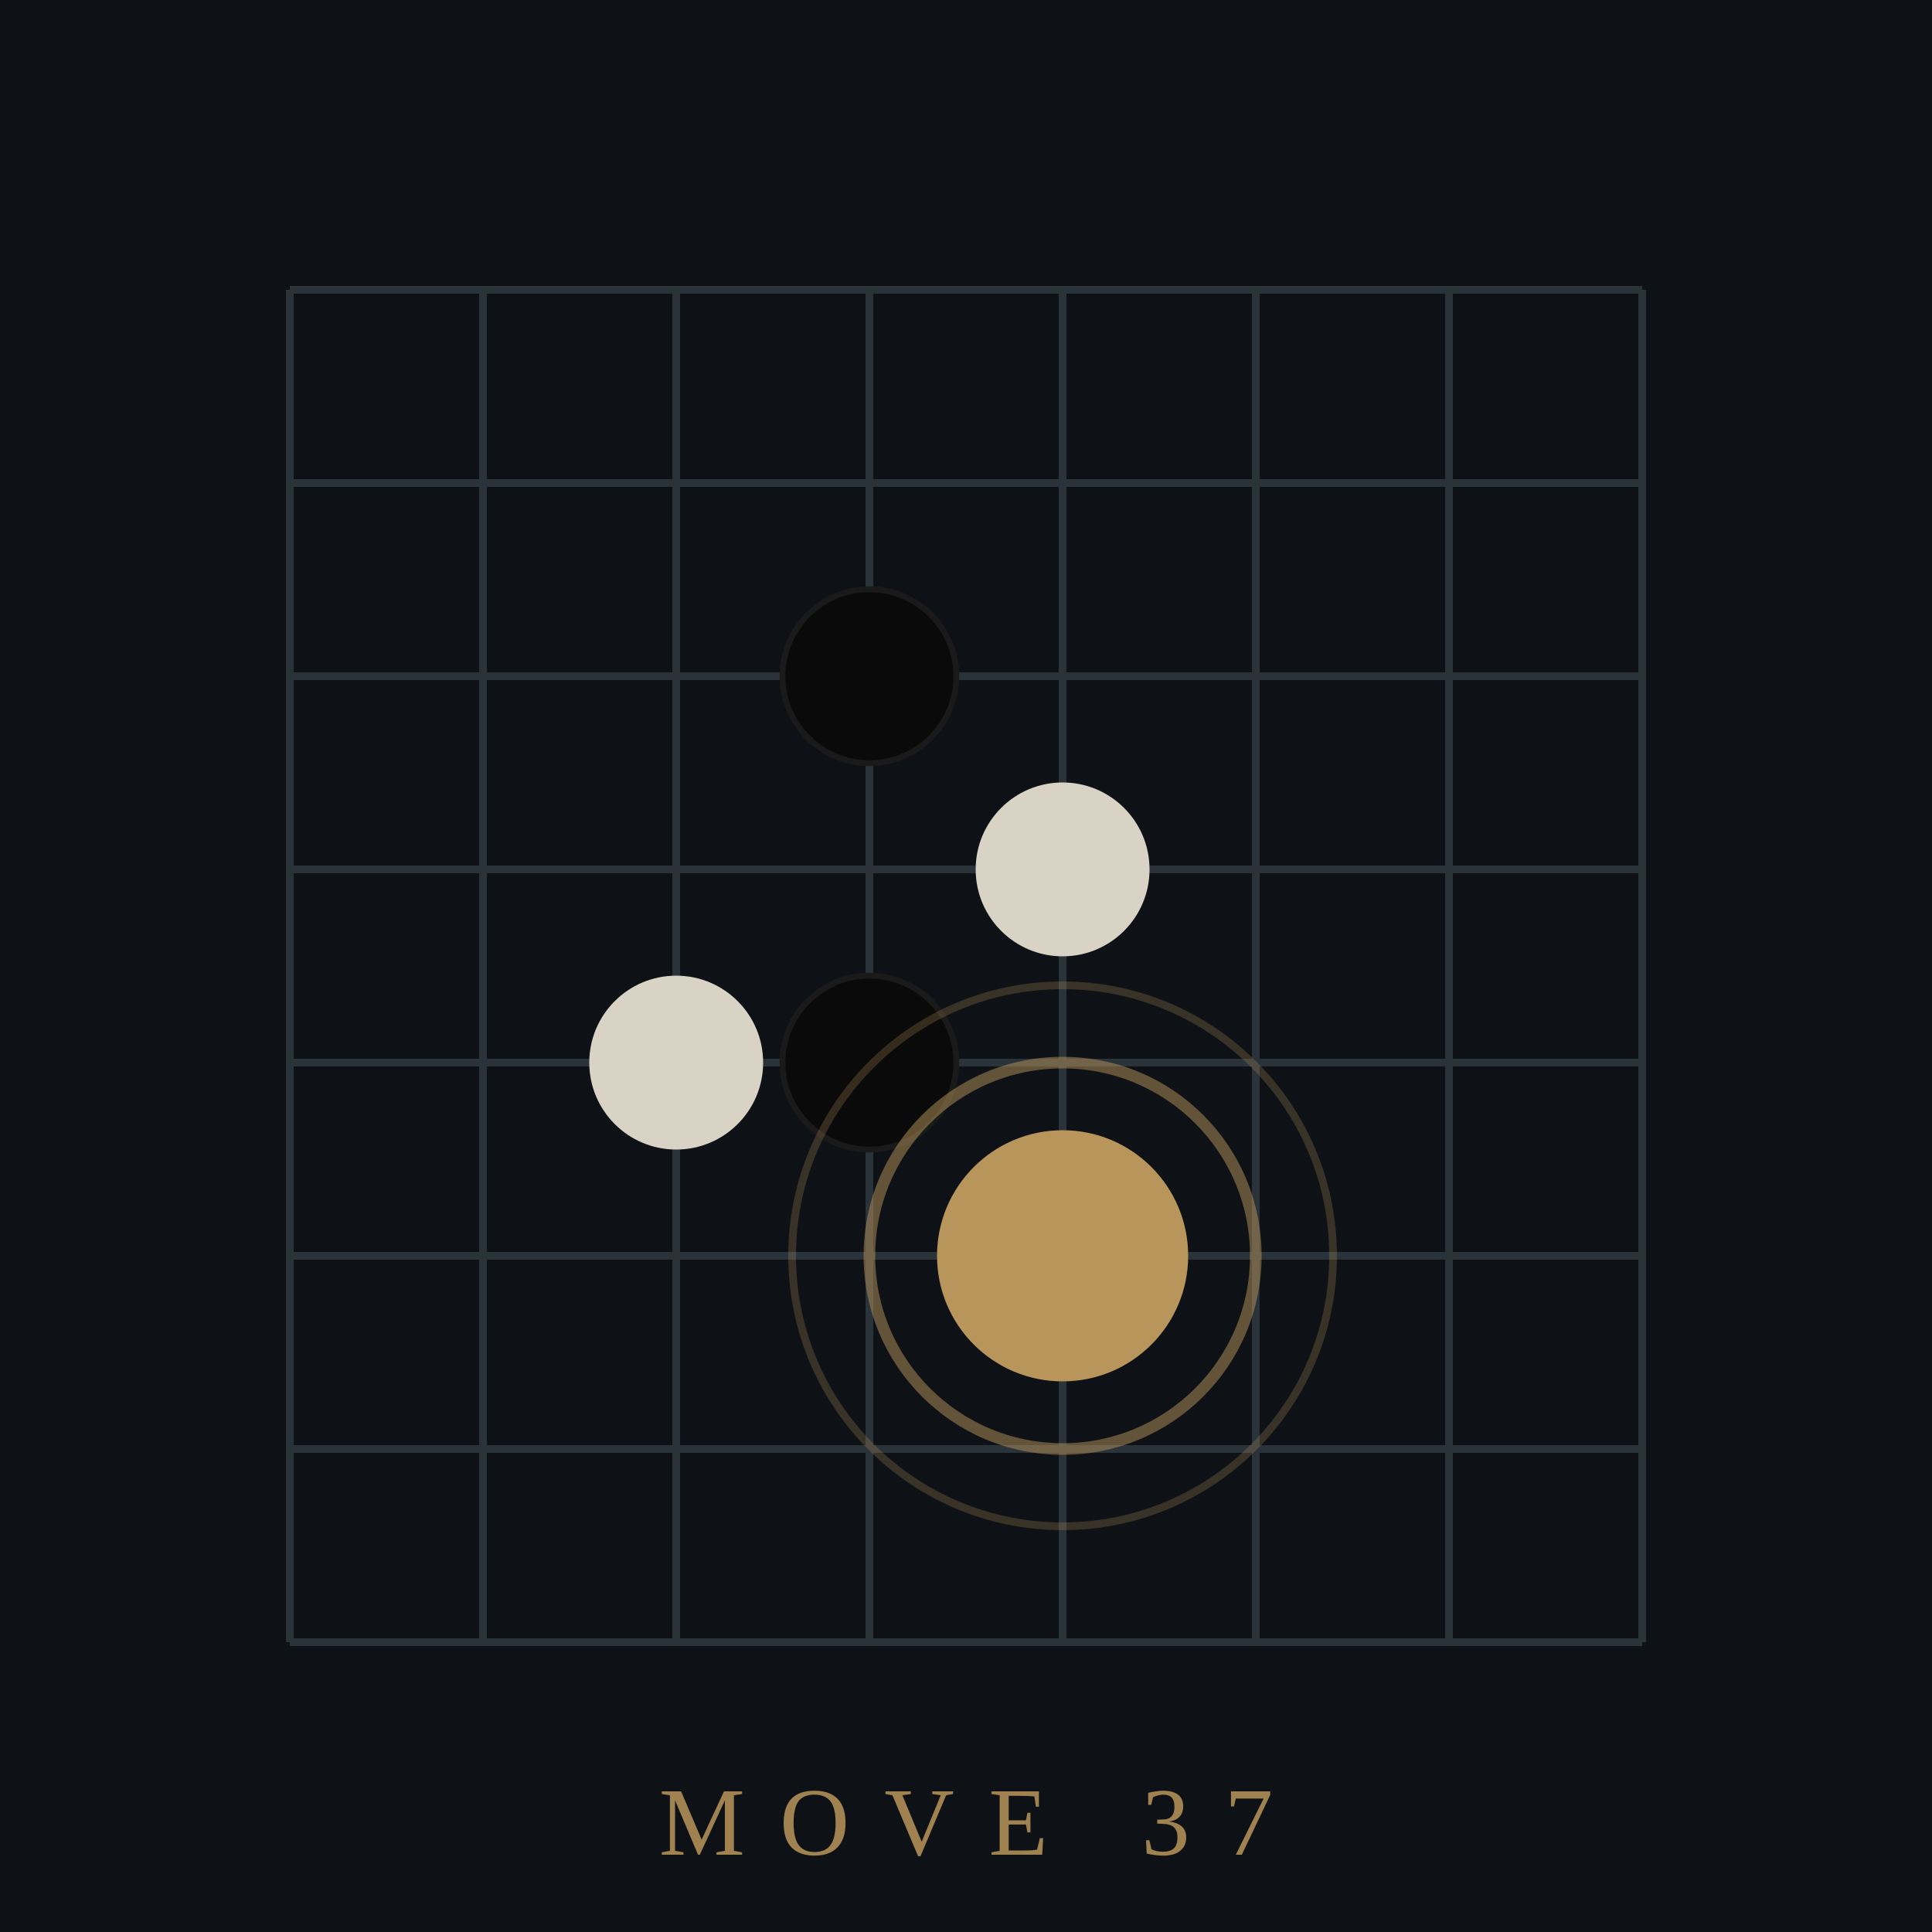
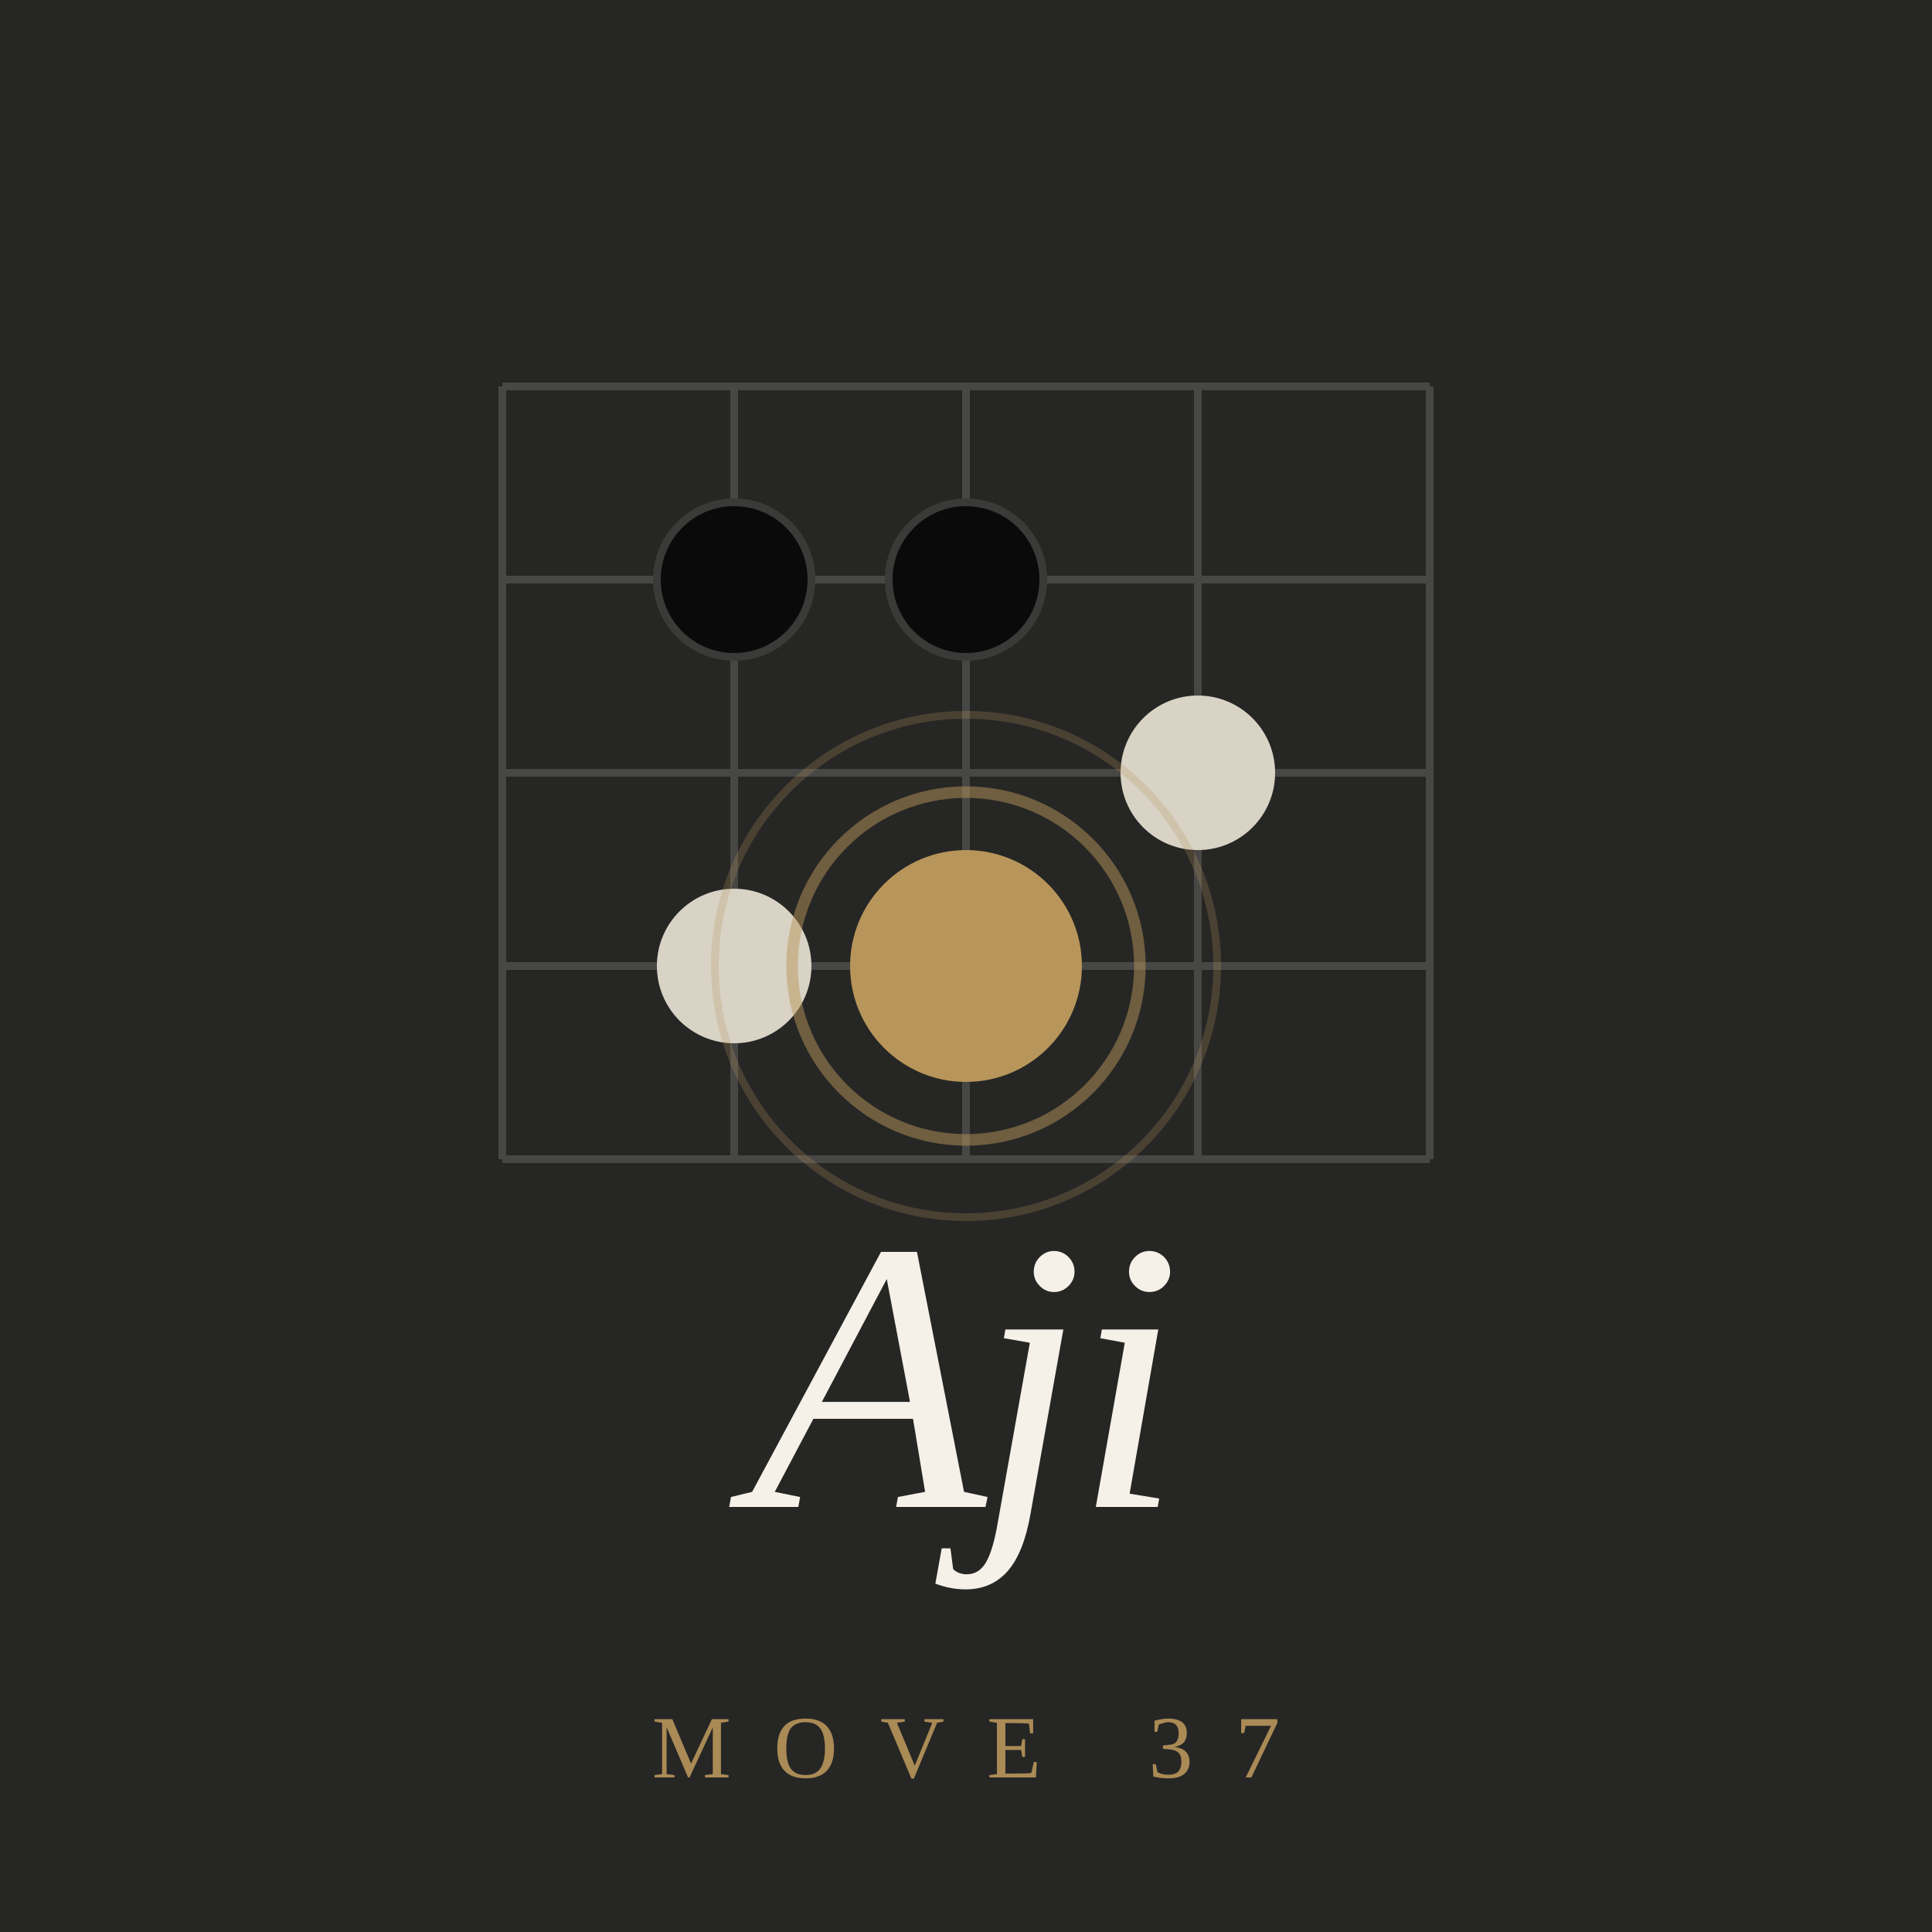
<svg xmlns="http://www.w3.org/2000/svg" viewBox="0 0 100 100" preserveAspectRatio="xMidYMid slice">
-   <rect width="100" height="100" fill="#0e1116" />
-   <g stroke="#3d4a52" stroke-width="0.4" opacity="0.6">
-     <line x1="15" y1="15" x2="15" y2="85" />
-     <line x1="25" y1="15" x2="25" y2="85" />
-     <line x1="35" y1="15" x2="35" y2="85" />
-     <line x1="45" y1="15" x2="45" y2="85" />
-     <line x1="55" y1="15" x2="55" y2="85" />
-     <line x1="65" y1="15" x2="65" y2="85" />
-     <line x1="75" y1="15" x2="75" y2="85" />
-     <line x1="85" y1="15" x2="85" y2="85" />
-     <line x1="15" y1="15" x2="85" y2="15" />
-     <line x1="15" y1="25" x2="85" y2="25" />
-     <line x1="15" y1="35" x2="85" y2="35" />
-     <line x1="15" y1="45" x2="85" y2="45" />
-     <line x1="15" y1="55" x2="85" y2="55" />
-     <line x1="15" y1="65" x2="85" y2="65" />
-     <line x1="15" y1="75" x2="85" y2="75" />
-     <line x1="15" y1="85" x2="85" y2="85" />
+   <rect width="100" height="100" fill="#262625" />
+   <g transform="translate(50 40)">
+     <g stroke="#4a4a48" stroke-width="0.4" opacity="0.9">
+       <line x1="-24" y1="-20" x2="-24" y2="20" />
+       <line x1="-12" y1="-20" x2="-12" y2="20" />
+       <line x1="0" y1="-20" x2="0" y2="20" />
+       <line x1="12" y1="-20" x2="12" y2="20" />
+       <line x1="24" y1="-20" x2="24" y2="20" />
+       <line x1="-24" y1="-20" x2="24" y2="-20" />
+       <line x1="-24" y1="-10" x2="24" y2="-10" />
+       <line x1="-24" y1="0" x2="24" y2="0" />
+       <line x1="-24" y1="10" x2="24" y2="10" />
+       <line x1="-24" y1="20" x2="24" y2="20" />
+     </g>
+     <circle cx="-12" cy="10" r="4" fill="#d8d3c5" />
+     <circle cx="0" cy="-10" r="4" fill="#0a0a0a" stroke="#3a3a38" stroke-width="0.4" />
+     <circle cx="12" cy="0" r="4" fill="#d8d3c5" />
+     <circle cx="-12" cy="-10" r="4" fill="#0a0a0a" stroke="#3a3a38" stroke-width="0.4" />
+     <circle cx="0" cy="10" r="6" fill="#b8955a" />
+     <circle cx="0" cy="10" r="9" fill="none" stroke="#b8955a" stroke-width="0.6" opacity="0.5" />
+     <circle cx="0" cy="10" r="13" fill="none" stroke="#b8955a" stroke-width="0.4" opacity="0.25" />
  </g>
-   <circle cx="35" cy="55" r="4.5" fill="#d8d3c5" />
-   <circle cx="45" cy="35" r="4.5" fill="#0a0a0a" stroke="#1a1a1a" stroke-width="0.3" />
-   <circle cx="55" cy="45" r="4.5" fill="#d8d3c5" />
-   <circle cx="45" cy="55" r="4.5" fill="#0a0a0a" stroke="#1a1a1a" stroke-width="0.3" />
-   <g>
-     <circle cx="55" cy="65" r="6.5" fill="#b8955a" />
-     <circle cx="55" cy="65" r="10" fill="none" stroke="#b8955a" stroke-width="0.6" opacity="0.5" />
-     <circle cx="55" cy="65" r="14" fill="none" stroke="#b8955a" stroke-width="0.4" opacity="0.25" />
-   </g>
-   <text x="50" y="96" font-family="Fraunces, Georgia, 'Times New Roman', serif" font-size="5" fill="#b8955a" text-anchor="middle" letter-spacing="1.8" opacity="0.85">MOVE 37</text>
+   <text x="50" y="78" font-family="Fraunces, Georgia, 'Times New Roman', serif" font-size="20" font-style="italic" font-weight="500" fill="#f5f1e8" text-anchor="middle" letter-spacing="-0.5">Aji</text>
+   <text x="50" y="92" font-family="Fraunces, Georgia, 'Times New Roman', serif" font-size="4.6" fill="#b8955a" text-anchor="middle" letter-spacing="2.2" opacity="0.9">MOVE 37</text>
</svg>
